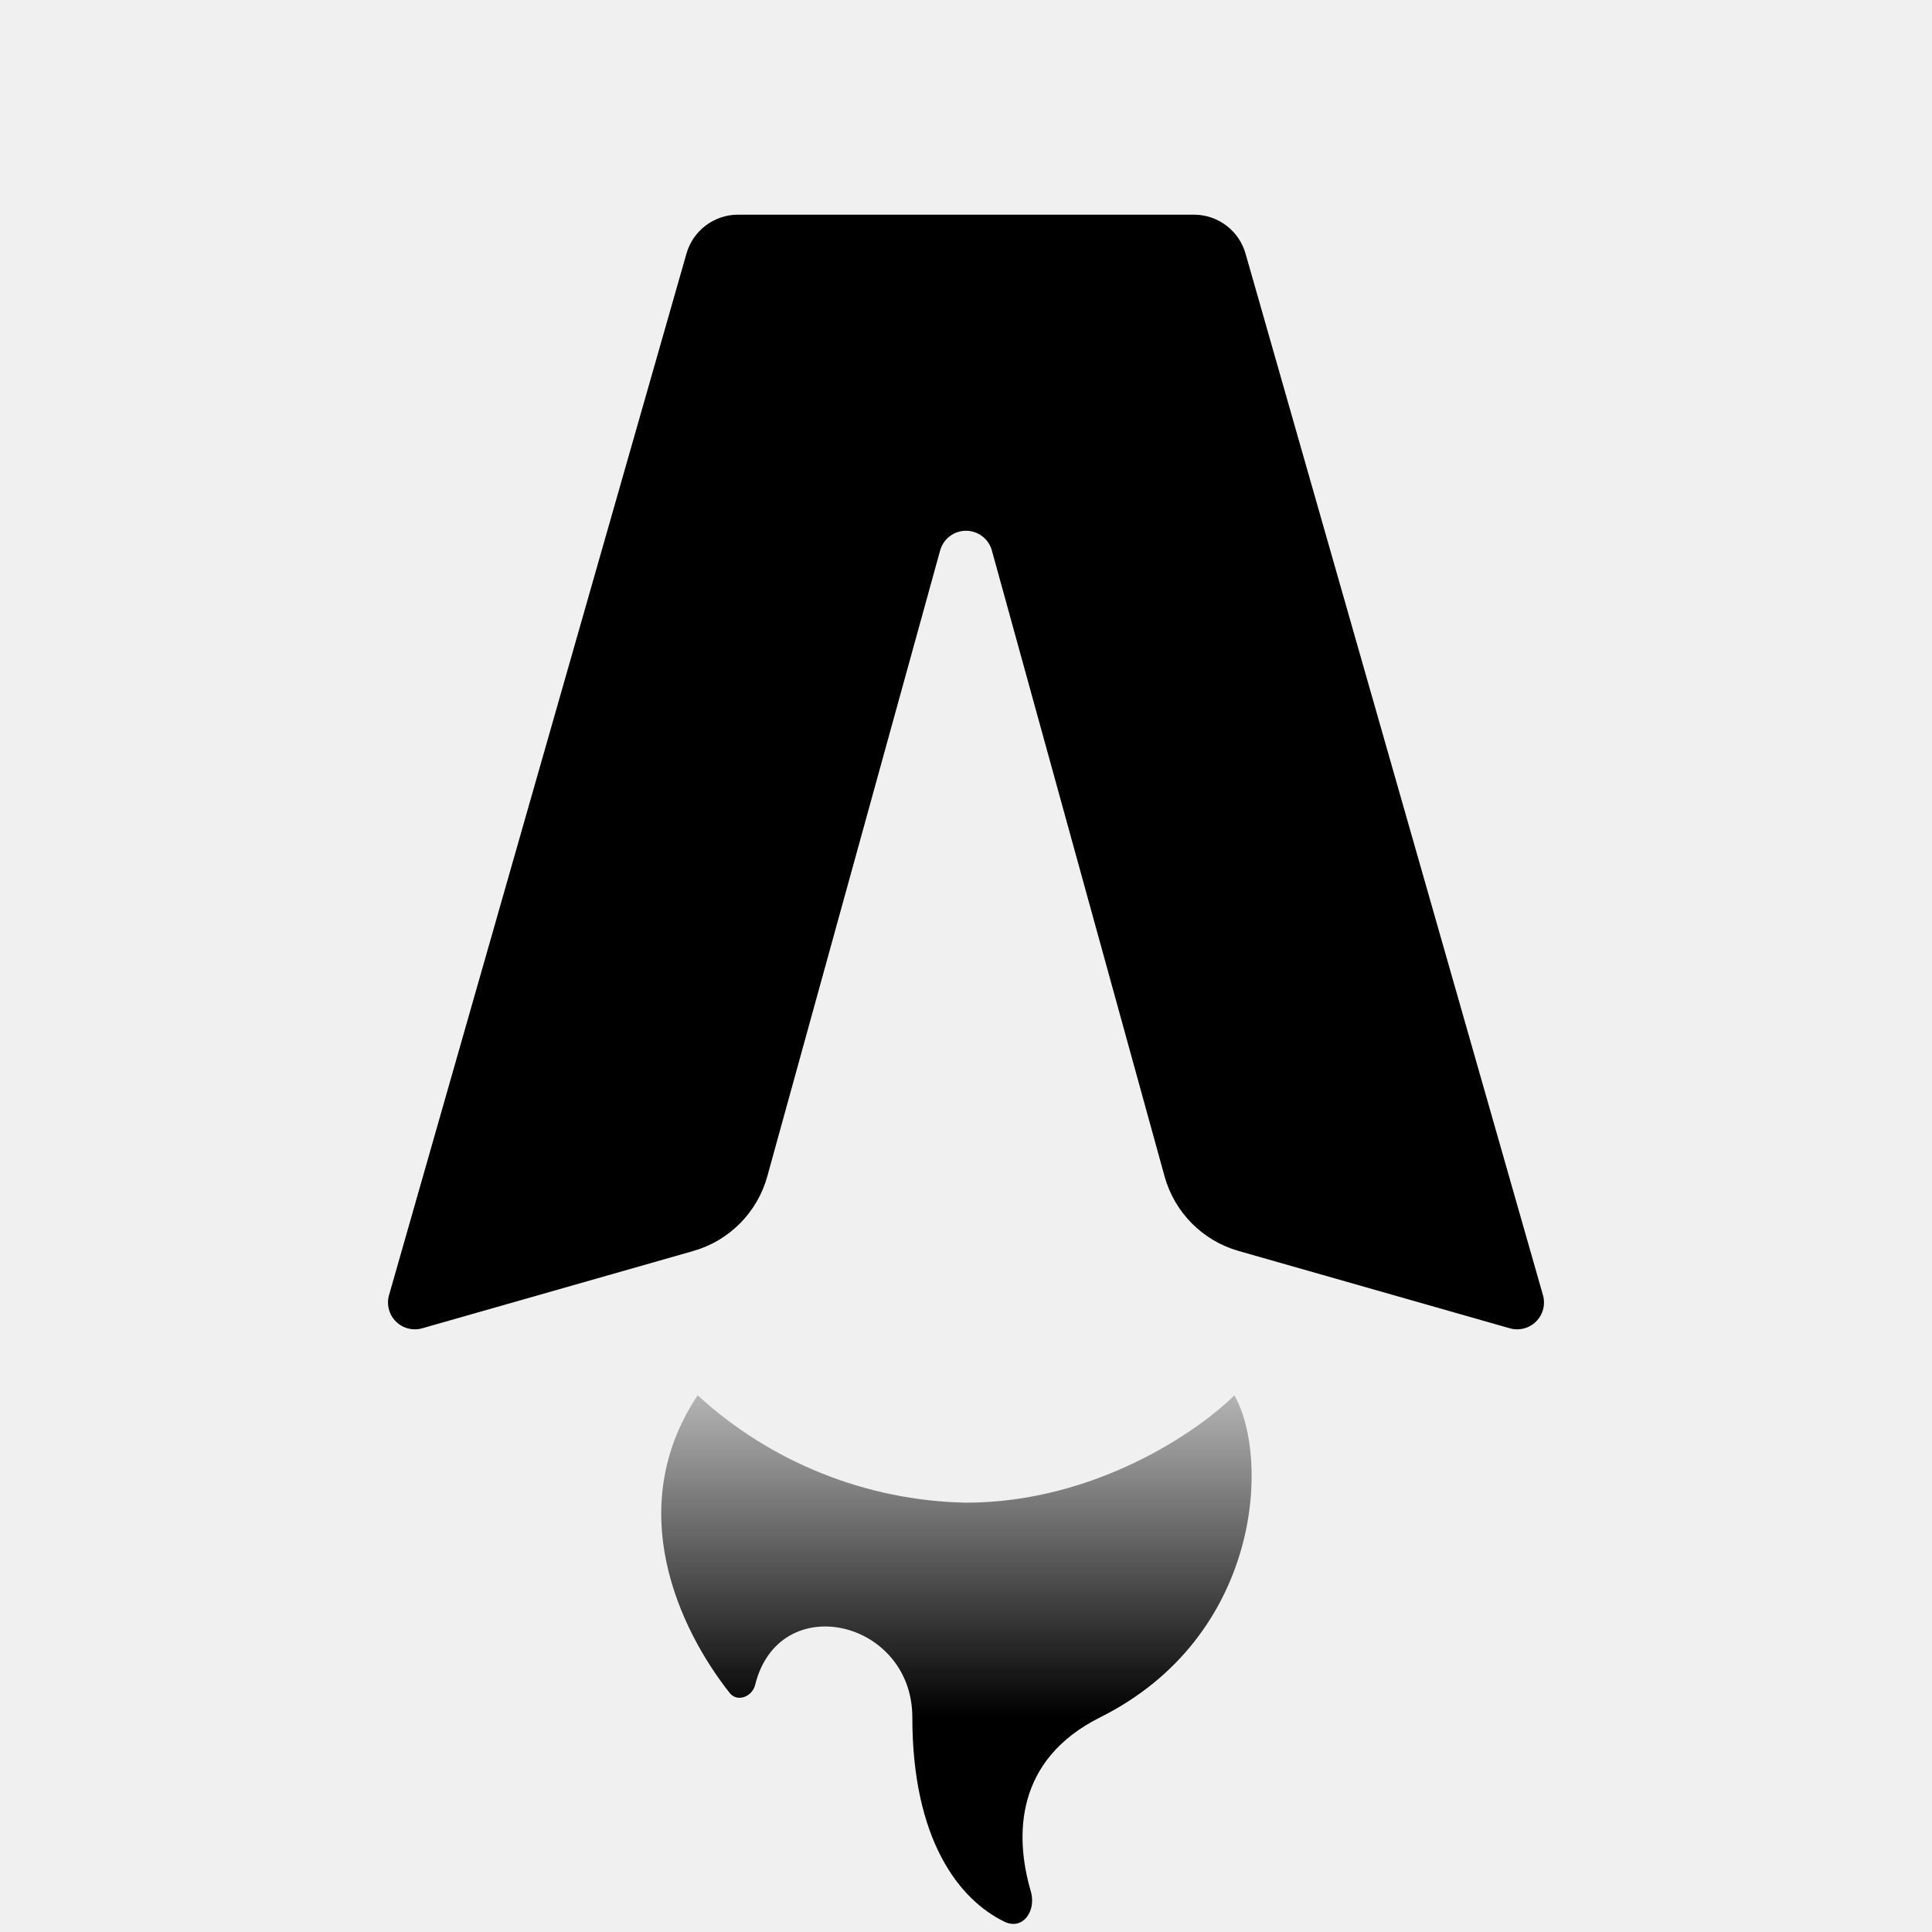
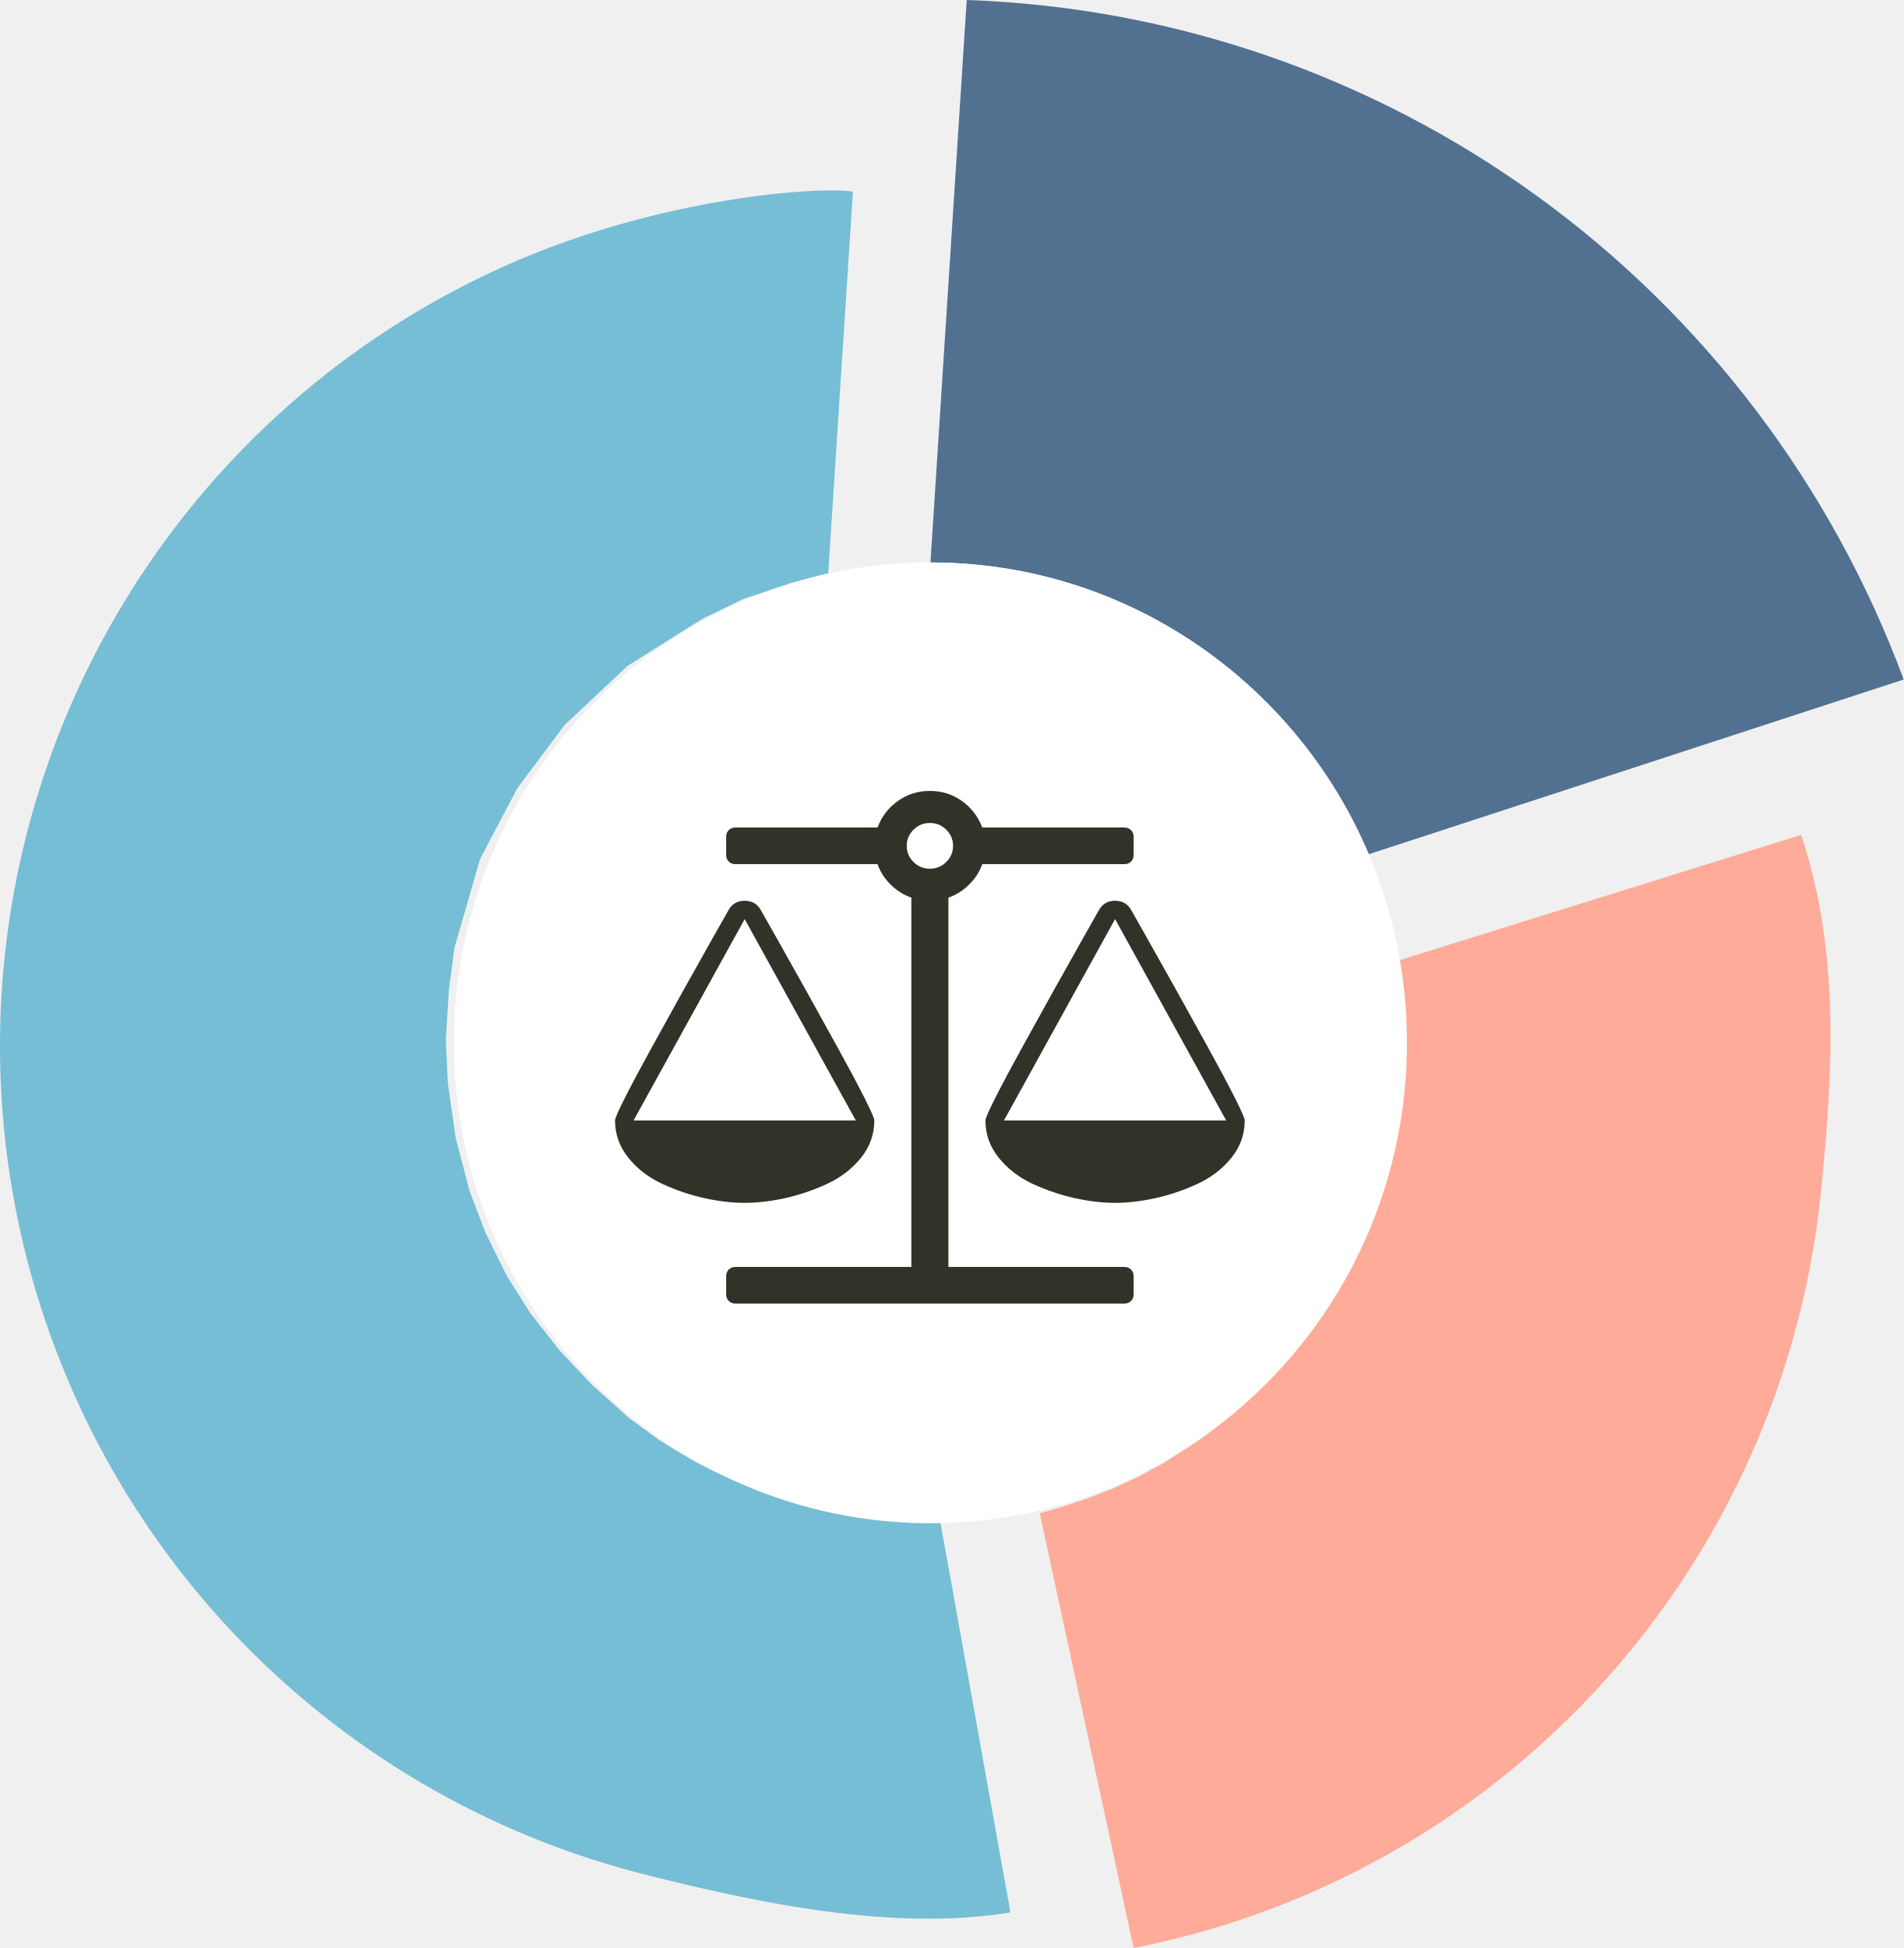
- <svg xmlns="http://www.w3.org/2000/svg" fill="none" viewBox="0 0 36 36">
-   <path fill="#000" d="M22.25 4h-8.5a1 1 0 0 0-.96.73l-5.54 19.4a.5.5 0 0 0 .62.62l5.05-1.44a2 2 0 0 0 1.38-1.4l3.22-11.66a.5.5 0 0 1 .96 0l3.22 11.67a2 2 0 0 0 1.38 1.39l5.05 1.44a.5.5 0 0 0 .62-.62l-5.54-19.4a1 1 0 0 0-.96-.73Z" />
-   <path fill="url(#gradient)" d="M18 28a7.63 7.63 0 0 1-5-2c-1.4 2.1-.35 4.35.6 5.55.14.17.41.07.47-.15.44-1.8 2.93-1.22 2.93.6 0 2.28.87 3.4 1.72 3.81.34.16.59-.2.49-.56-.31-1.05-.29-2.46 1.29-3.25 3-1.5 3.17-4.83 2.5-6-.67.67-2.6 2-5 2Z" />
-   <defs>
-     <linearGradient id="gradient" x1="16" x2="16" y1="32" y2="24" gradientUnits="userSpaceOnUse">
-       <stop stop-color="#000" />
-       <stop offset="1" stop-color="#000" stop-opacity="0" />
-     </linearGradient>
-   </defs>
-   <style>
-     @media (prefers-color-scheme:dark){:root{filter:invert(100%)}}
-   </style>
+ <svg xmlns="http://www.w3.org/2000/svg" version="1.1" width="130" height="133">
+   <svg width="130" height="133" viewBox="0 0 130 133" fill="none">
+     <path d="M58.243 13.082C55.97 12.716 45.223 13.438 34.852 17.993C27.477 21.232 20.854 25.967 15.399 31.899C9.944 37.832 5.777 44.832 3.161 52.459C0.544 60.086 -0.465 68.173 0.197 76.21C0.86 84.247 3.179 92.059 7.008 99.153C10.838 106.247 16.094 112.469 22.446 117.426C28.798 122.382 36.107 125.966 43.912 127.95C51.717 129.934 61.057 131.89 69 130.568L64.97 108.101L64.164 103.662H60.806L59.328 103.527L58.253 103.393L57.447 103.258L55.567 102.855L54.492 102.586L53.014 102.182L50.193 101.106L48.984 100.568L47.641 99.895L46.029 98.953L44.954 98.28L42.939 96.801L40.387 94.513L38.238 92.226L36.223 89.67L34.611 87.114L33.133 84.117L32.058 81.291L31.118 77.697L30.581 73.93L30.446 70.932L30.66 67.526L31.036 64.701L32.782 58.647L35.335 53.804L38.559 49.498L42.858 45.462L47.962 42.248L50.783 40.888L54.007 39.812L56.559 39.139L58.243 13.082Z" fill="#76BED5" />
+     <path d="M77.413 133C85.571 131.403 93.296 128.076 100.072 123.241C106.847 118.407 112.517 112.177 116.702 104.967C120.888 97.756 123.493 89.732 124.343 81.431C125.192 73.129 125.634 64.914 122.997 57L95.242 65.657L95.511 67.551L95.781 71.61L95.646 74.315L95.242 77.291L94.433 80.673L93.355 83.784L92.682 85.407L91.334 87.978L89.044 91.36L86.754 94.065L82.172 98.123L79.478 99.882L77.726 100.829L75.975 101.64L74.223 102.317L72.606 102.858L71.663 103.128L71 103.312L77.413 133Z" fill="#FFAB9A" />
+     <path d="M130 46.394C125.087 33.146 116.384 21.666 104.994 13.407C93.604 5.149 80.039 0.483 66.016 0L63.539 38.4L64.522 38.415L65.505 38.459L66.579 38.541L67.653 38.66L68.691 38.809L69.736 38.994L70.779 39.215L71.814 39.47L72.823 39.755L73.828 40.074L74.834 40.43L75.823 40.818L76.781 41.23L77.721 41.671L78.664 42.151L79.135 42.406L79.6 42.667L80.51 43.209L81.403 43.781L82.158 44.297L82.53 44.563L82.899 44.835L83.682 45.439L84.445 46.065L85.191 46.715L85.909 47.381L86.585 48.044L87.237 48.724L87.888 49.441L88.516 50.176L89.106 50.908L89.677 51.66L90.216 52.414L90.637 53.036L91.162 53.856L91.588 54.564L91.995 55.279L92.396 56.029L92.779 56.792L93.474 58.321L130 46.394Z" fill="#527191" />
+     <path d="M96.078 71.2C96.078 89.315 81.51 104 63.539 104C45.568 104 31 89.315 31 71.2C31 53.085 45.568 38.4 63.539 38.4C81.51 38.4 96.078 53.085 96.078 71.2Z" fill="white" />
+     <g clip-path="url(#clip0_56312_2561)">
+       <path d="M76.147 62.75L68.559 76.5H83.735L76.147 62.75ZM50.853 62.75L43.265 76.5H58.441L50.853 62.75ZM67.077 59C66.892 59.521 66.593 59.986 66.178 60.397C65.763 60.807 65.292 61.103 64.765 61.285V86.5H76.779C76.964 86.5 77.115 86.559 77.234 86.676C77.353 86.793 77.412 86.943 77.412 87.125V88.375C77.412 88.557 77.353 88.707 77.234 88.824C77.115 88.941 76.964 89 76.779 89H50.221C50.036 89 49.885 88.941 49.766 88.824C49.648 88.707 49.588 88.557 49.588 88.375V87.125C49.588 86.943 49.648 86.793 49.766 86.676C49.885 86.559 50.036 86.5 50.221 86.5H62.235V61.285C61.708 61.103 61.237 60.807 60.822 60.397C60.407 59.986 60.108 59.521 59.923 59H50.221C50.036 59 49.885 58.941 49.766 58.824C49.648 58.707 49.588 58.557 49.588 58.375V57.125C49.588 56.943 49.648 56.793 49.766 56.676C49.885 56.559 50.036 56.5 50.221 56.5H59.923C60.2 55.758 60.661 55.156 61.306 54.693C61.952 54.231 62.683 54 63.5 54C64.317 54 65.048 54.231 65.694 54.693C66.339 55.156 66.8 55.758 67.077 56.5H76.779C76.964 56.5 77.115 56.559 77.234 56.676C77.353 56.793 77.412 56.943 77.412 57.125V58.375C77.412 58.557 77.353 58.707 77.234 58.824C77.115 58.941 76.964 59 76.779 59H67.077ZM63.5 59.312C63.935 59.312 64.307 59.16 64.617 58.853C64.926 58.547 65.081 58.18 65.081 57.75C65.081 57.32 64.926 56.953 64.617 56.647C64.307 56.34 63.935 56.188 63.5 56.188C63.065 56.188 62.693 56.34 62.383 56.647C62.074 56.953 61.919 57.32 61.919 57.75C61.919 58.18 62.074 58.547 62.383 58.853C62.693 59.16 63.065 59.312 63.5 59.312ZM85 76.5C85 77.451 84.694 78.303 84.081 79.059C83.469 79.814 82.695 80.406 81.759 80.836C80.824 81.266 79.872 81.588 78.904 81.803C77.935 82.018 77.016 82.125 76.147 82.125C75.278 82.125 74.359 82.018 73.39 81.803C72.422 81.588 71.47 81.266 70.535 80.836C69.6 80.406 68.826 79.814 68.213 79.059C67.6 78.303 67.294 77.451 67.294 76.5C67.294 76.357 67.525 75.829 67.986 74.918C68.447 74.007 69.053 72.87 69.804 71.51C70.555 70.149 71.26 68.876 71.918 67.691C72.577 66.507 73.249 65.309 73.934 64.098C74.619 62.887 74.988 62.236 75.04 62.145C75.278 61.715 75.646 61.5 76.147 61.5C76.648 61.5 77.016 61.715 77.254 62.145C77.306 62.236 77.675 62.887 78.36 64.098C79.045 65.309 79.717 66.507 80.376 67.691C81.035 68.876 81.739 70.149 82.49 71.51C83.241 72.87 83.847 74.007 84.308 74.918C84.769 75.829 85 76.357 85 76.5ZM59.706 76.5C59.706 77.451 59.4 78.303 58.787 79.059C58.174 79.814 57.4 80.406 56.465 80.836C55.53 81.266 54.578 81.588 53.61 81.803C52.641 82.018 51.722 82.125 50.853 82.125C49.983 82.125 49.065 82.018 48.096 81.803C47.128 81.588 46.176 81.266 45.241 80.836C44.306 80.406 43.532 79.814 42.919 79.059C42.306 78.303 42 77.451 42 76.5C42 76.357 42.23 75.829 42.692 74.918C43.153 74.007 43.759 72.87 44.51 71.51C45.261 70.149 45.965 68.876 46.624 67.691C47.283 66.507 47.955 65.309 48.64 64.098C49.325 62.887 49.694 62.236 49.746 62.145C49.983 61.715 50.352 61.5 50.853 61.5C51.354 61.5 51.722 61.715 51.96 62.145C52.012 62.236 52.381 62.887 53.066 64.098C53.751 65.309 54.423 66.507 55.082 67.691C55.74 68.876 56.445 70.149 57.196 71.51C57.947 72.87 58.553 74.007 59.014 74.918C59.475 75.829 59.706 76.357 59.706 76.5Z" fill="#303327" />
+     </g>
+     <defs>
+       <clipPath id="SvgjsClipPath1001">
+         <rect width="43" height="35" fill="white" transform="translate(42 54)" />
+       </clipPath>
+     </defs>
+   </svg>
+   <style>@media (prefers-color-scheme: light) { :root { filter: none; } }
+ @media (prefers-color-scheme: dark) { :root { filter: none; } }
+ </style>
</svg>
